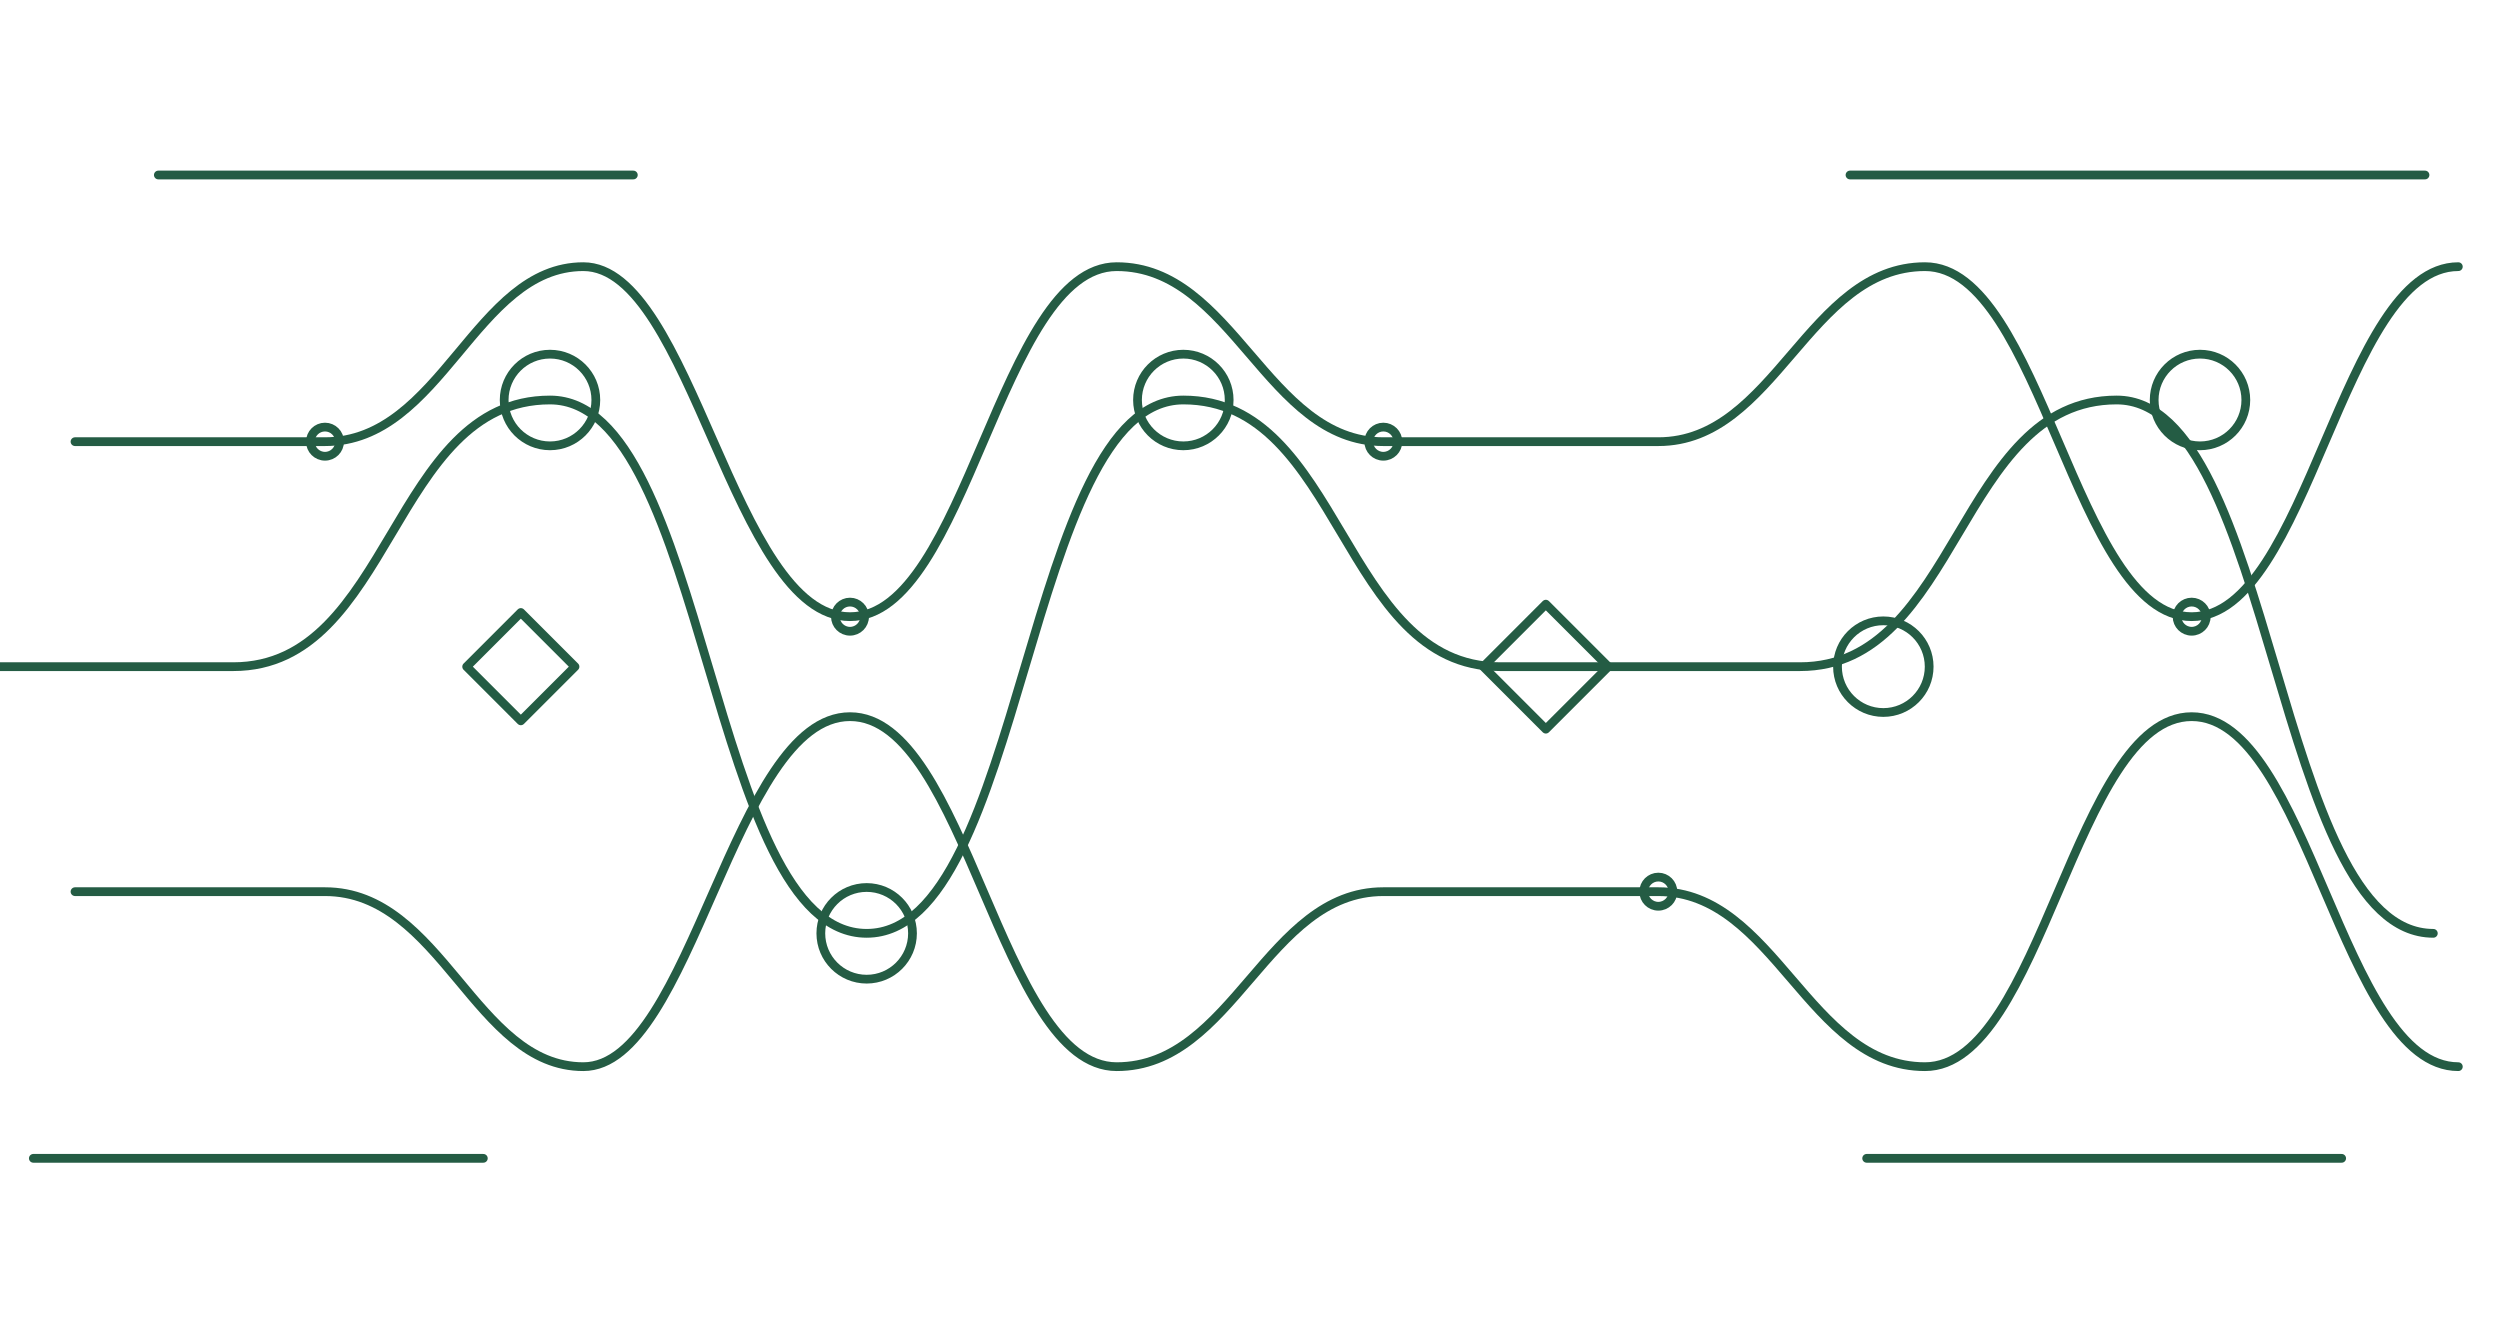
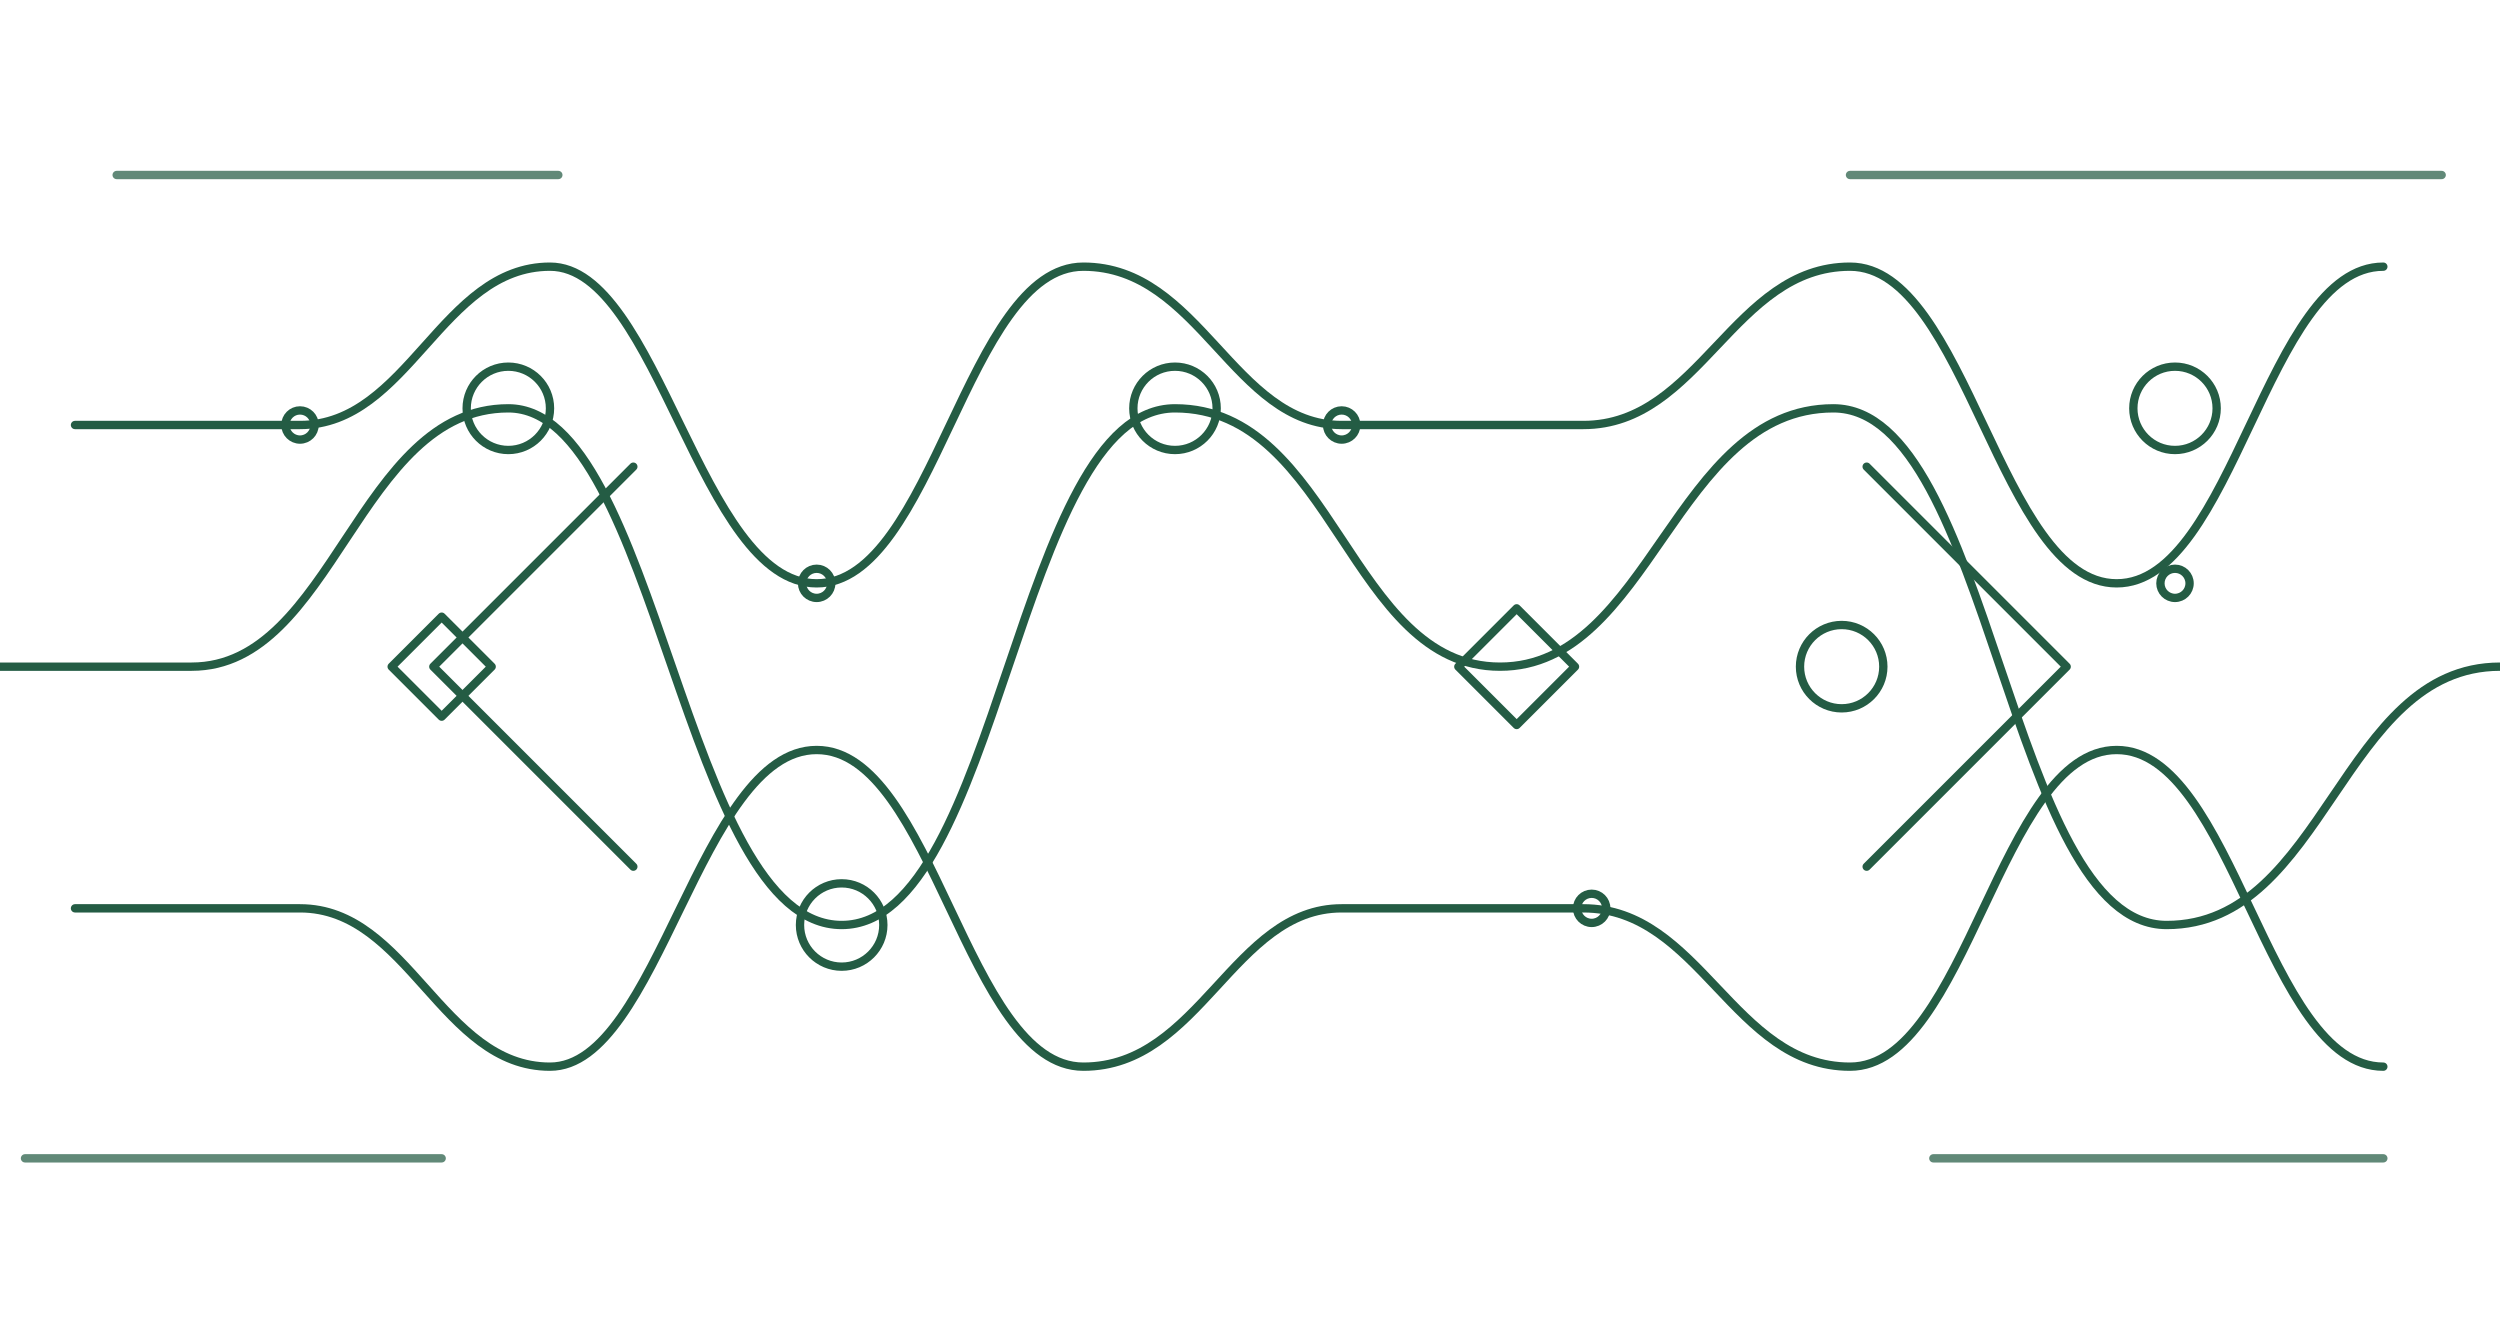
<svg xmlns="http://www.w3.org/2000/svg" viewBox="0 0 600 320" aria-hidden="true">
-   <g fill="none" stroke="#245c44" stroke-width="2.1" stroke-linecap="round" stroke-linejoin="round">
-     <path d="M-18 160h74c38 0 38-64 76-64s38 128 76 128 38-128 76-128 38 64 76 64h72c38 0 38-64 76-64s38 128 76 128" />
-     <path d="M18 106h60c28 0 36-42 62-42s36 84 64 84 36-84 64-84 36 42 64 42h66c28 0 36-42 64-42s36 84 64 84 36-84 64-84" />
-     <path d="M18 214h60c28 0 36 42 62 42s36-84 64-84 36 84 64 84 36-42 64-42h66c28 0 36 42 64 42s36-84 64-84 36 84 64 84" />
-     <circle cx="132" cy="96" r="11" />
-     <circle cx="208" cy="224" r="11" />
-     <circle cx="284" cy="96" r="11" />
-     <circle cx="452" cy="160" r="11" />
-     <circle cx="528" cy="96" r="11" />
-     <path d="m356 160 15-15 15 15-15 15zm-244 0 13-13 13 13-13 13z" />
-     <circle cx="78" cy="106" r="3.5" />
-     <circle cx="204" cy="148" r="3.5" />
-     <circle cx="332" cy="106" r="3.5" />
-     <circle cx="398" cy="214" r="3.5" />
-     <circle cx="526" cy="148" r="3.5" />
-     <path d="M38 42h114m296 236h114M8 278h108m328-236h138" />
+   <g fill="none" stroke="#245c44" stroke-width="2" stroke-linecap="round" stroke-linejoin="round">
+     <path d="M-20 160h66c34 0 40-62 76-62s42 124 80 124 42-124 80-124 42 62 78 62 42-62 80-62 42 124 80 124 42-62 80-62h40" />
+     <path d="M18 102h54c26 0 34-38 60-38s36 76 64 76 36-76 64-76 36 38 62 38h58c28 0 36-38 64-38s36 76 64 76 36-76 64-76" />
+     <path d="M18 218h54c26 0 34 38 60 38s36-76 64-76 36 76 64 76 36-38 62-38h58c28 0 36 38 64 38s36-76 64-76 36 76 64 76" />
+     <path d="M104 160c18-18 32-32 48-48m0 96c-16-16-30-30-48-48M448 112c16 16 30 30 48 48m-48 48c16-16 30-30 48-48" />
+     <circle cx="122" cy="98" r="10" />
+     <circle cx="202" cy="222" r="10" />
+     <circle cx="282" cy="98" r="10" />
+     <circle cx="442" cy="160" r="10" />
+     <circle cx="522" cy="98" r="10" />
+     <circle cx="72" cy="102" r="3.5" />
+     <circle cx="196" cy="140" r="3.5" />
+     <circle cx="322" cy="102" r="3.5" />
+     <circle cx="382" cy="218" r="3.5" />
+     <circle cx="522" cy="140" r="3.5" />
+     <path d="m350 160 14-14 14 14-14 14z" />
+     <path d="m94 160 12-12 12 12-12 12z" />
+     <path d="M28 42h106m330 236h108M6 278h100m338-236h142" opacity=".72" />
  </g>
</svg>
